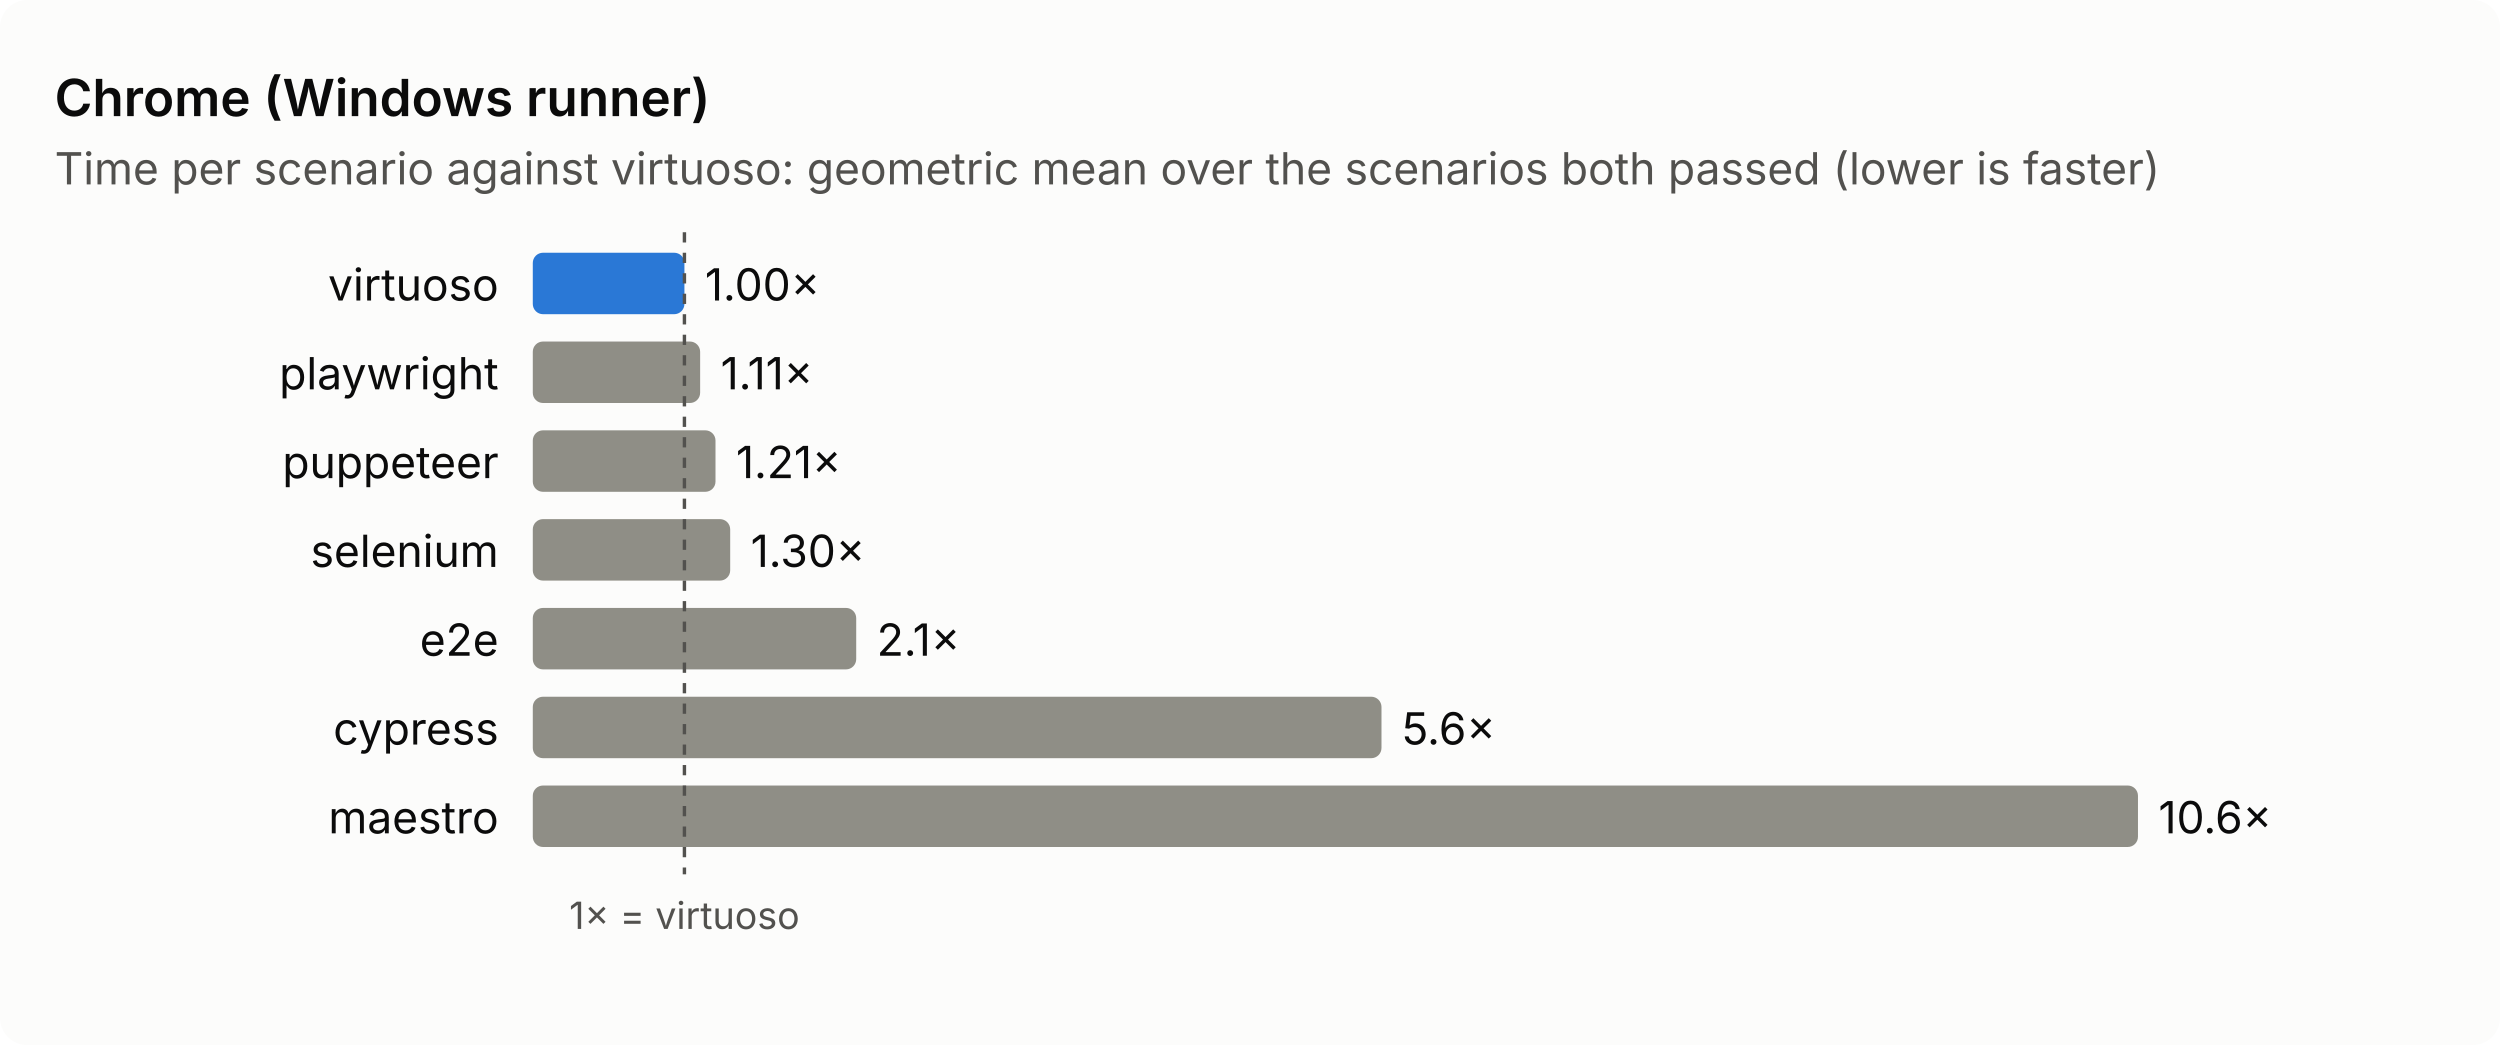
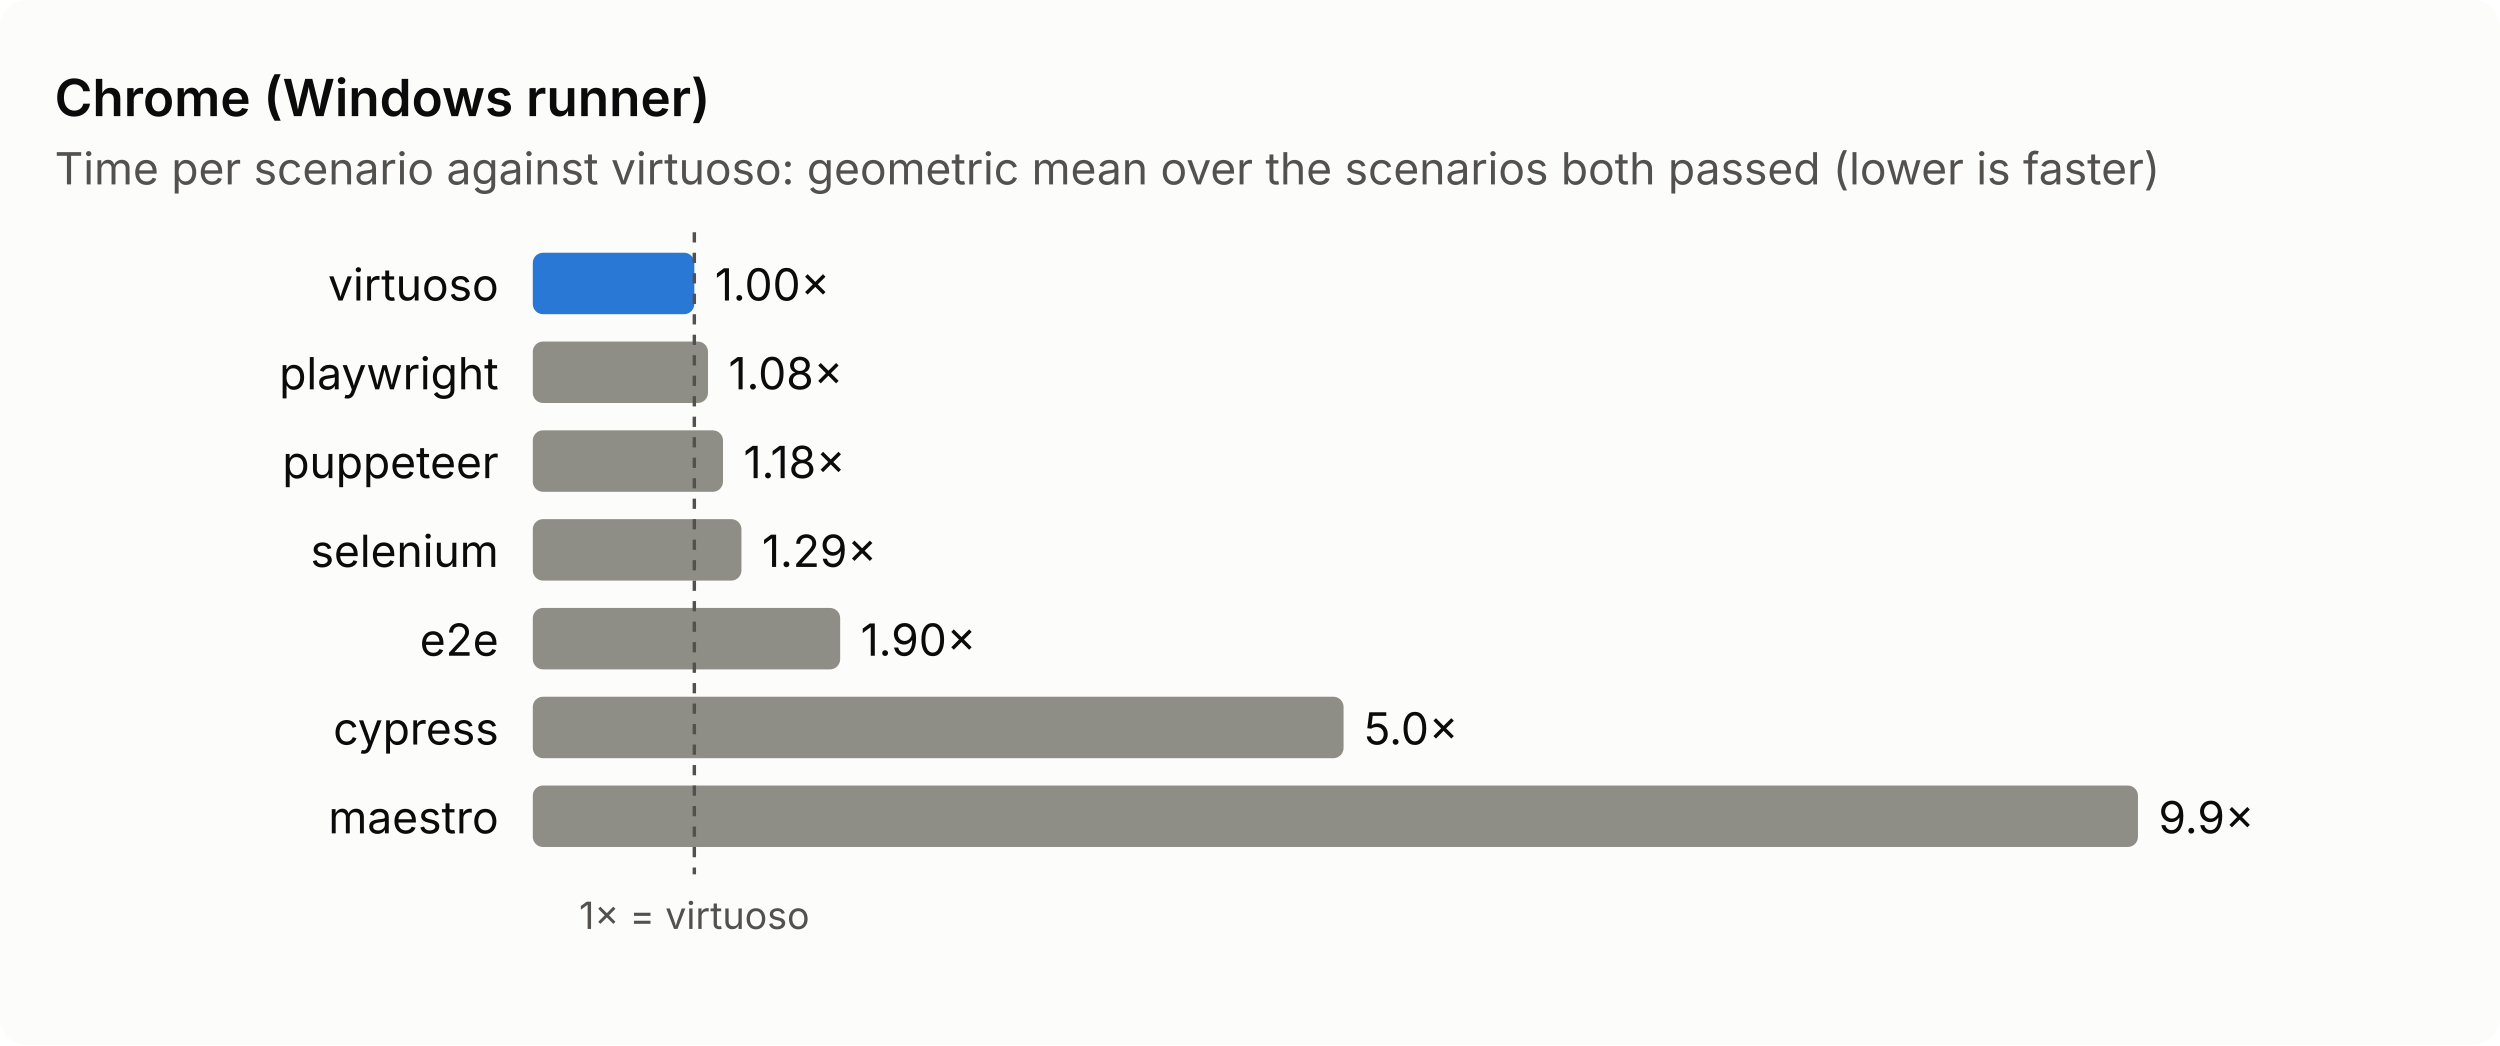
<svg xmlns="http://www.w3.org/2000/svg" viewBox="0 0 732 306" width="732" height="306" role="img" aria-label="Chrome (Windows runner): time per scenario against virtuoso">
  <style>text{font:13px system-ui,-apple-system,'Segoe UI',sans-serif;fill:#0b0b0b}.sub,.axis{fill:#52514e}.axis{font-size:11px}.title{font-size:15px;font-weight:600}.bg{fill:#fcfcfb}.bar{fill:#8f8e86}.base{fill:#2a78d6}.ref{stroke:#52514e;stroke-dasharray:3 3}@media (prefers-color-scheme: dark){.bg{fill:#1a1a19}text{fill:#f0efec}.sub,.axis{fill:#c3c2b7}.base{fill:#3987e5}.ref{stroke:#c3c2b7}}</style>
  <rect class="bg" width="732" height="306" rx="8" />
  <text class="title" x="16" y="34.0">Chrome (Windows runner)</text>
  <text class="sub" x="16" y="54.0">Time per scenario against virtuoso: geometric mean over the scenarios both passed (lower is faster)</text>
  <text x="146.0" y="88.0" text-anchor="end">virtuoso</text>
-   <rect class="bar base" x="156" y="74.0" width="44.4" height="18" rx="3" />
-   <text x="206.4" y="88.0">1.00×</text>
+   <rect class="bar base" x="156" y="74.0" width="47.3" height="18" rx="3" />
+   <text x="209.3" y="88.0">1.00×</text>
  <text x="146.0" y="114.0" text-anchor="end">playwright</text>
-   <rect class="bar" x="156" y="100.0" width="49.0" height="18" rx="3" />
-   <text x="211.0" y="114.0">1.11×</text>
+   <rect class="bar" x="156" y="100.0" width="51.3" height="18" rx="3" />
+   <text x="213.3" y="114.0">1.08×</text>
  <text x="146.0" y="140.0" text-anchor="end">puppeteer</text>
-   <rect class="bar" x="156" y="126.0" width="53.5" height="18" rx="3" />
-   <text x="215.5" y="140.0">1.21×</text>
+   <rect class="bar" x="156" y="126.0" width="55.7" height="18" rx="3" />
+   <text x="217.7" y="140.0">1.18×</text>
  <text x="146.0" y="166.0" text-anchor="end">selenium</text>
-   <rect class="bar" x="156" y="152.0" width="57.8" height="18" rx="3" />
-   <text x="219.8" y="166.0">1.30×</text>
+   <rect class="bar" x="156" y="152.0" width="61.1" height="18" rx="3" />
+   <text x="223.1" y="166.0">1.29×</text>
  <text x="146.0" y="192.0" text-anchor="end">e2e</text>
-   <rect class="bar" x="156" y="178.0" width="94.7" height="18" rx="3" />
-   <text x="256.7" y="192.0">2.1×</text>
+   <rect class="bar" x="156" y="178.0" width="90.0" height="18" rx="3" />
+   <text x="252.0" y="192.0">1.90×</text>
  <text x="146.0" y="218.0" text-anchor="end">cypress</text>
-   <rect class="bar" x="156" y="204.0" width="248.5" height="18" rx="3" />
-   <text x="410.5" y="218.0">5.6×</text>
+   <rect class="bar" x="156" y="204.0" width="237.4" height="18" rx="3" />
+   <text x="399.4" y="218.0">5.0×</text>
  <text x="146.0" y="244.0" text-anchor="end">maestro</text>
  <rect class="bar" x="156" y="230.0" width="470.0" height="18" rx="3" />
-   <text x="632.0" y="244.0">10.6×</text>
-   <line class="ref" x1="200.4" y1="68.0" x2="200.4" y2="256.0" />
-   <text class="axis" x="200.4" y="272.0" text-anchor="middle">1× = virtuoso</text>
+   <text x="632.0" y="244.0">9.9×</text>
+   <line class="ref" x1="203.3" y1="68.0" x2="203.3" y2="256.0" />
+   <text class="axis" x="203.3" y="272.0" text-anchor="middle">1× = virtuoso</text>
</svg>
